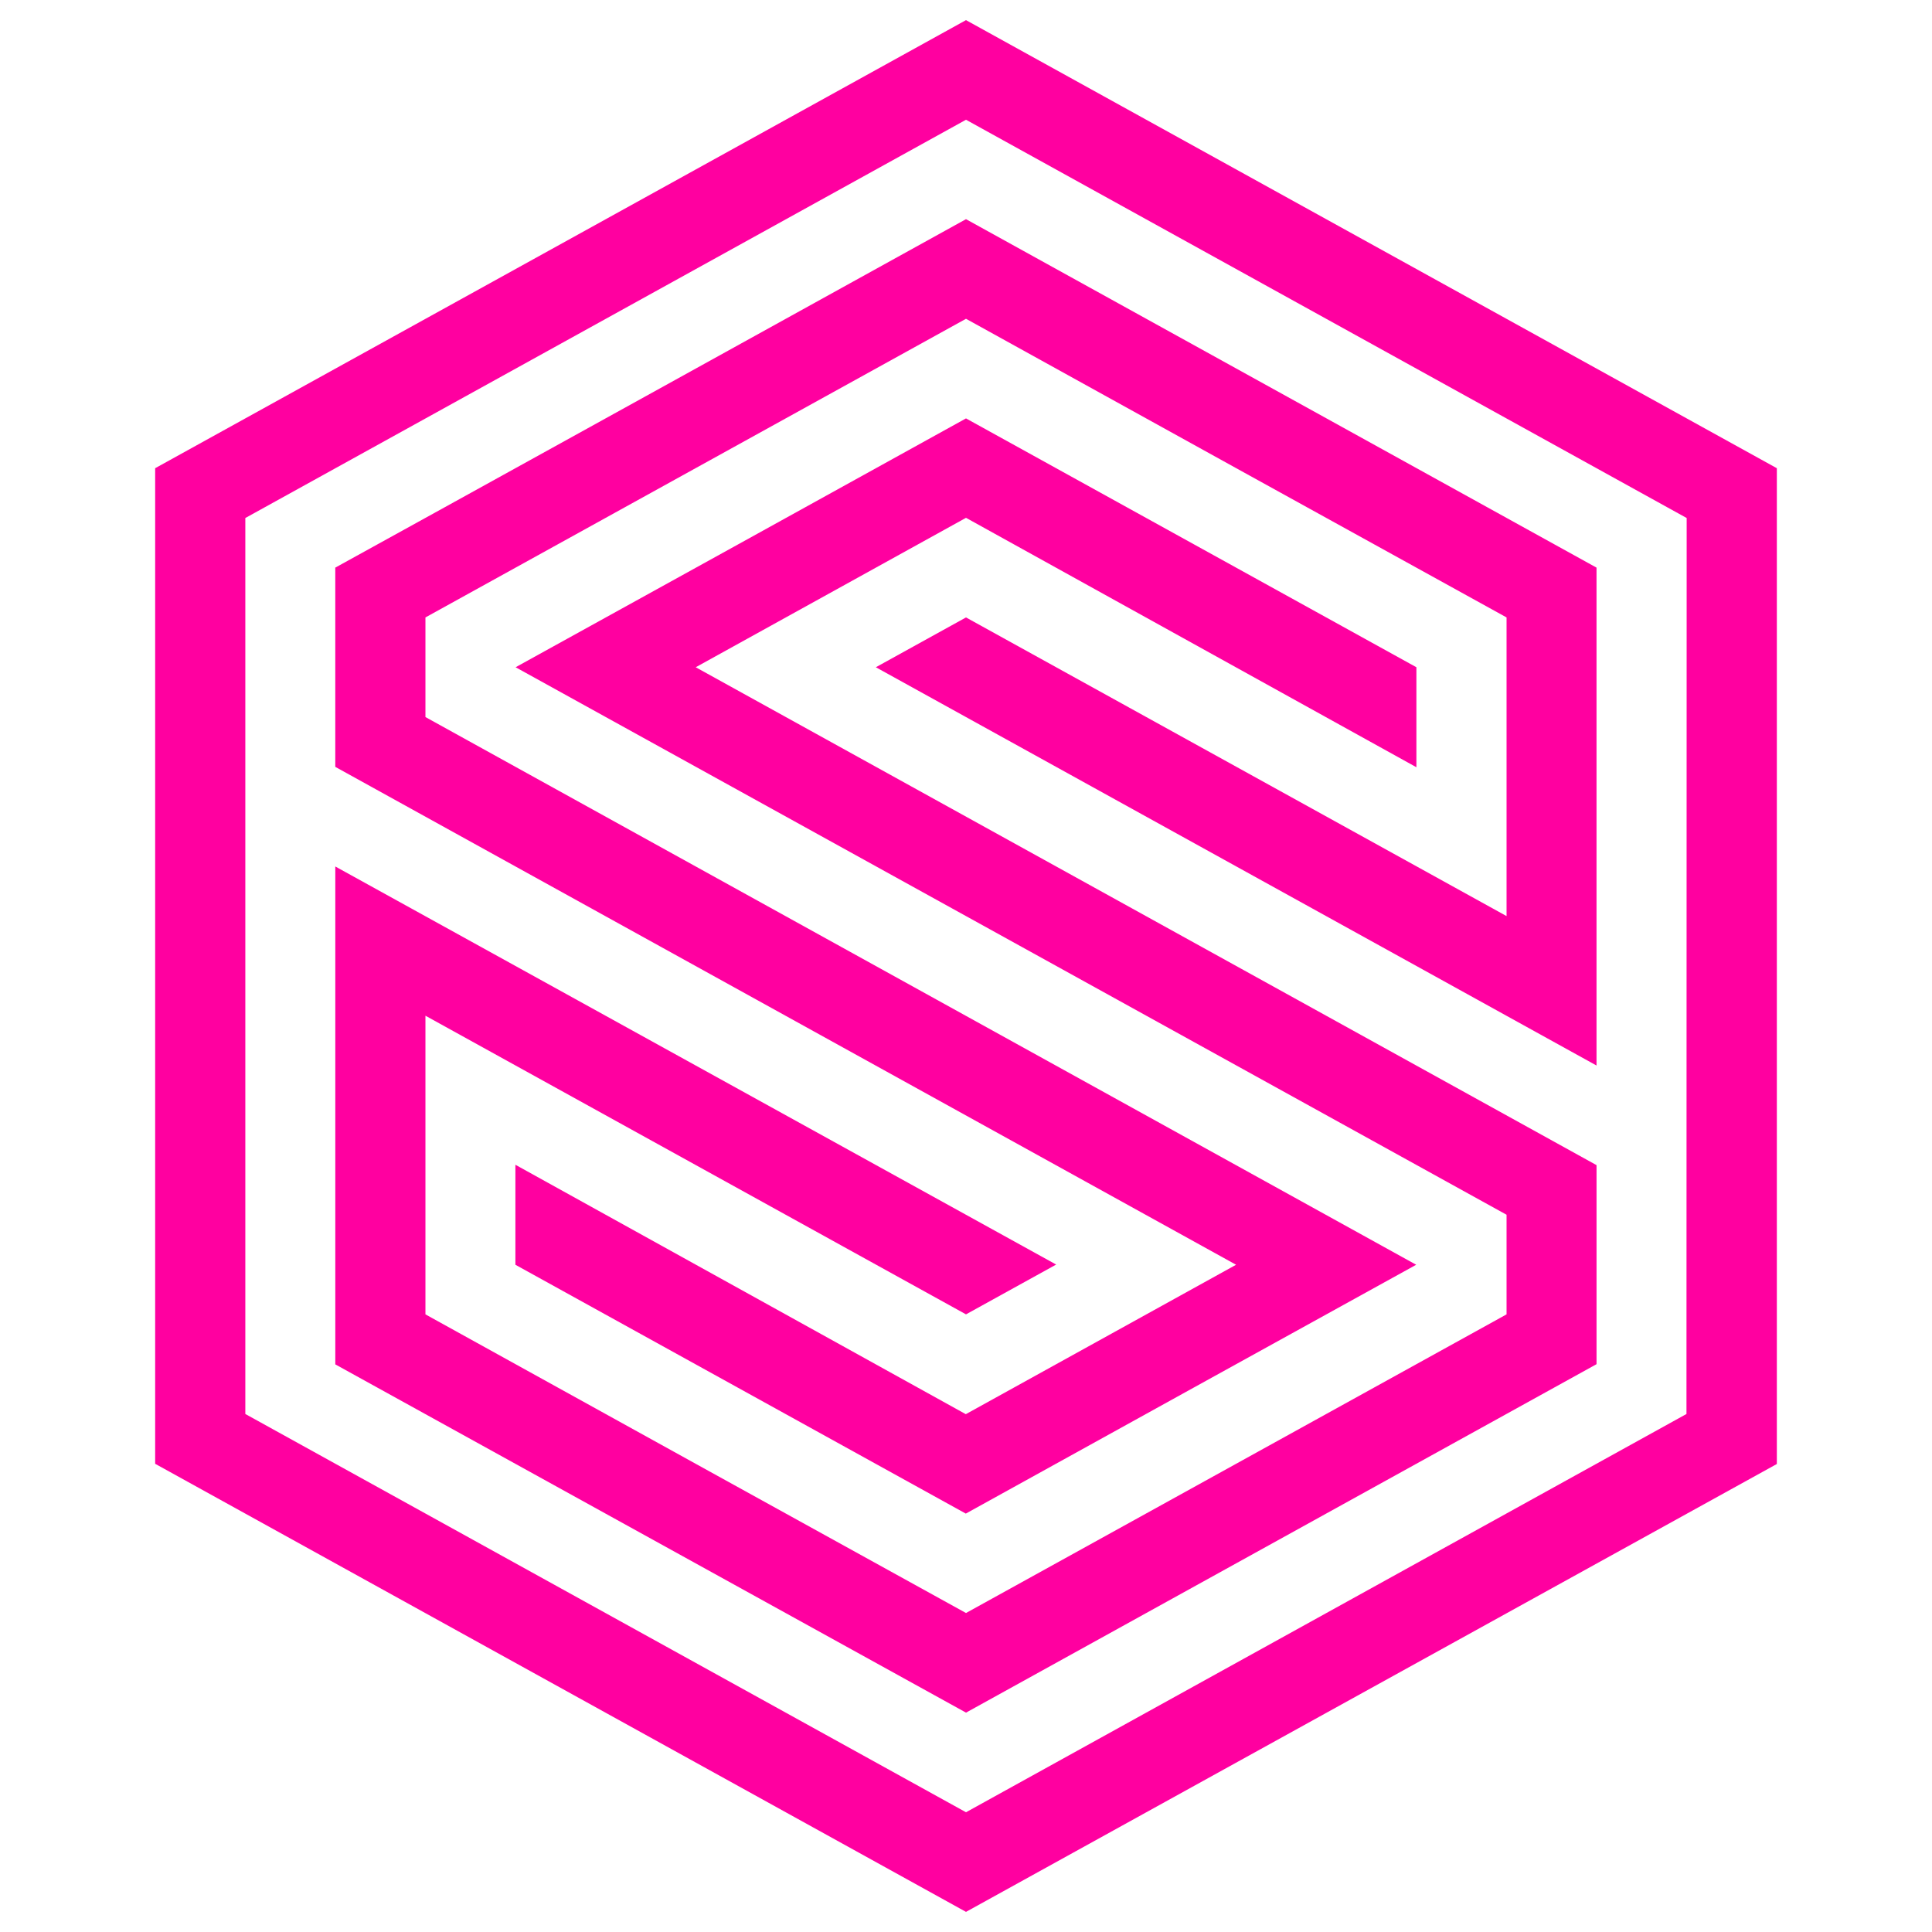
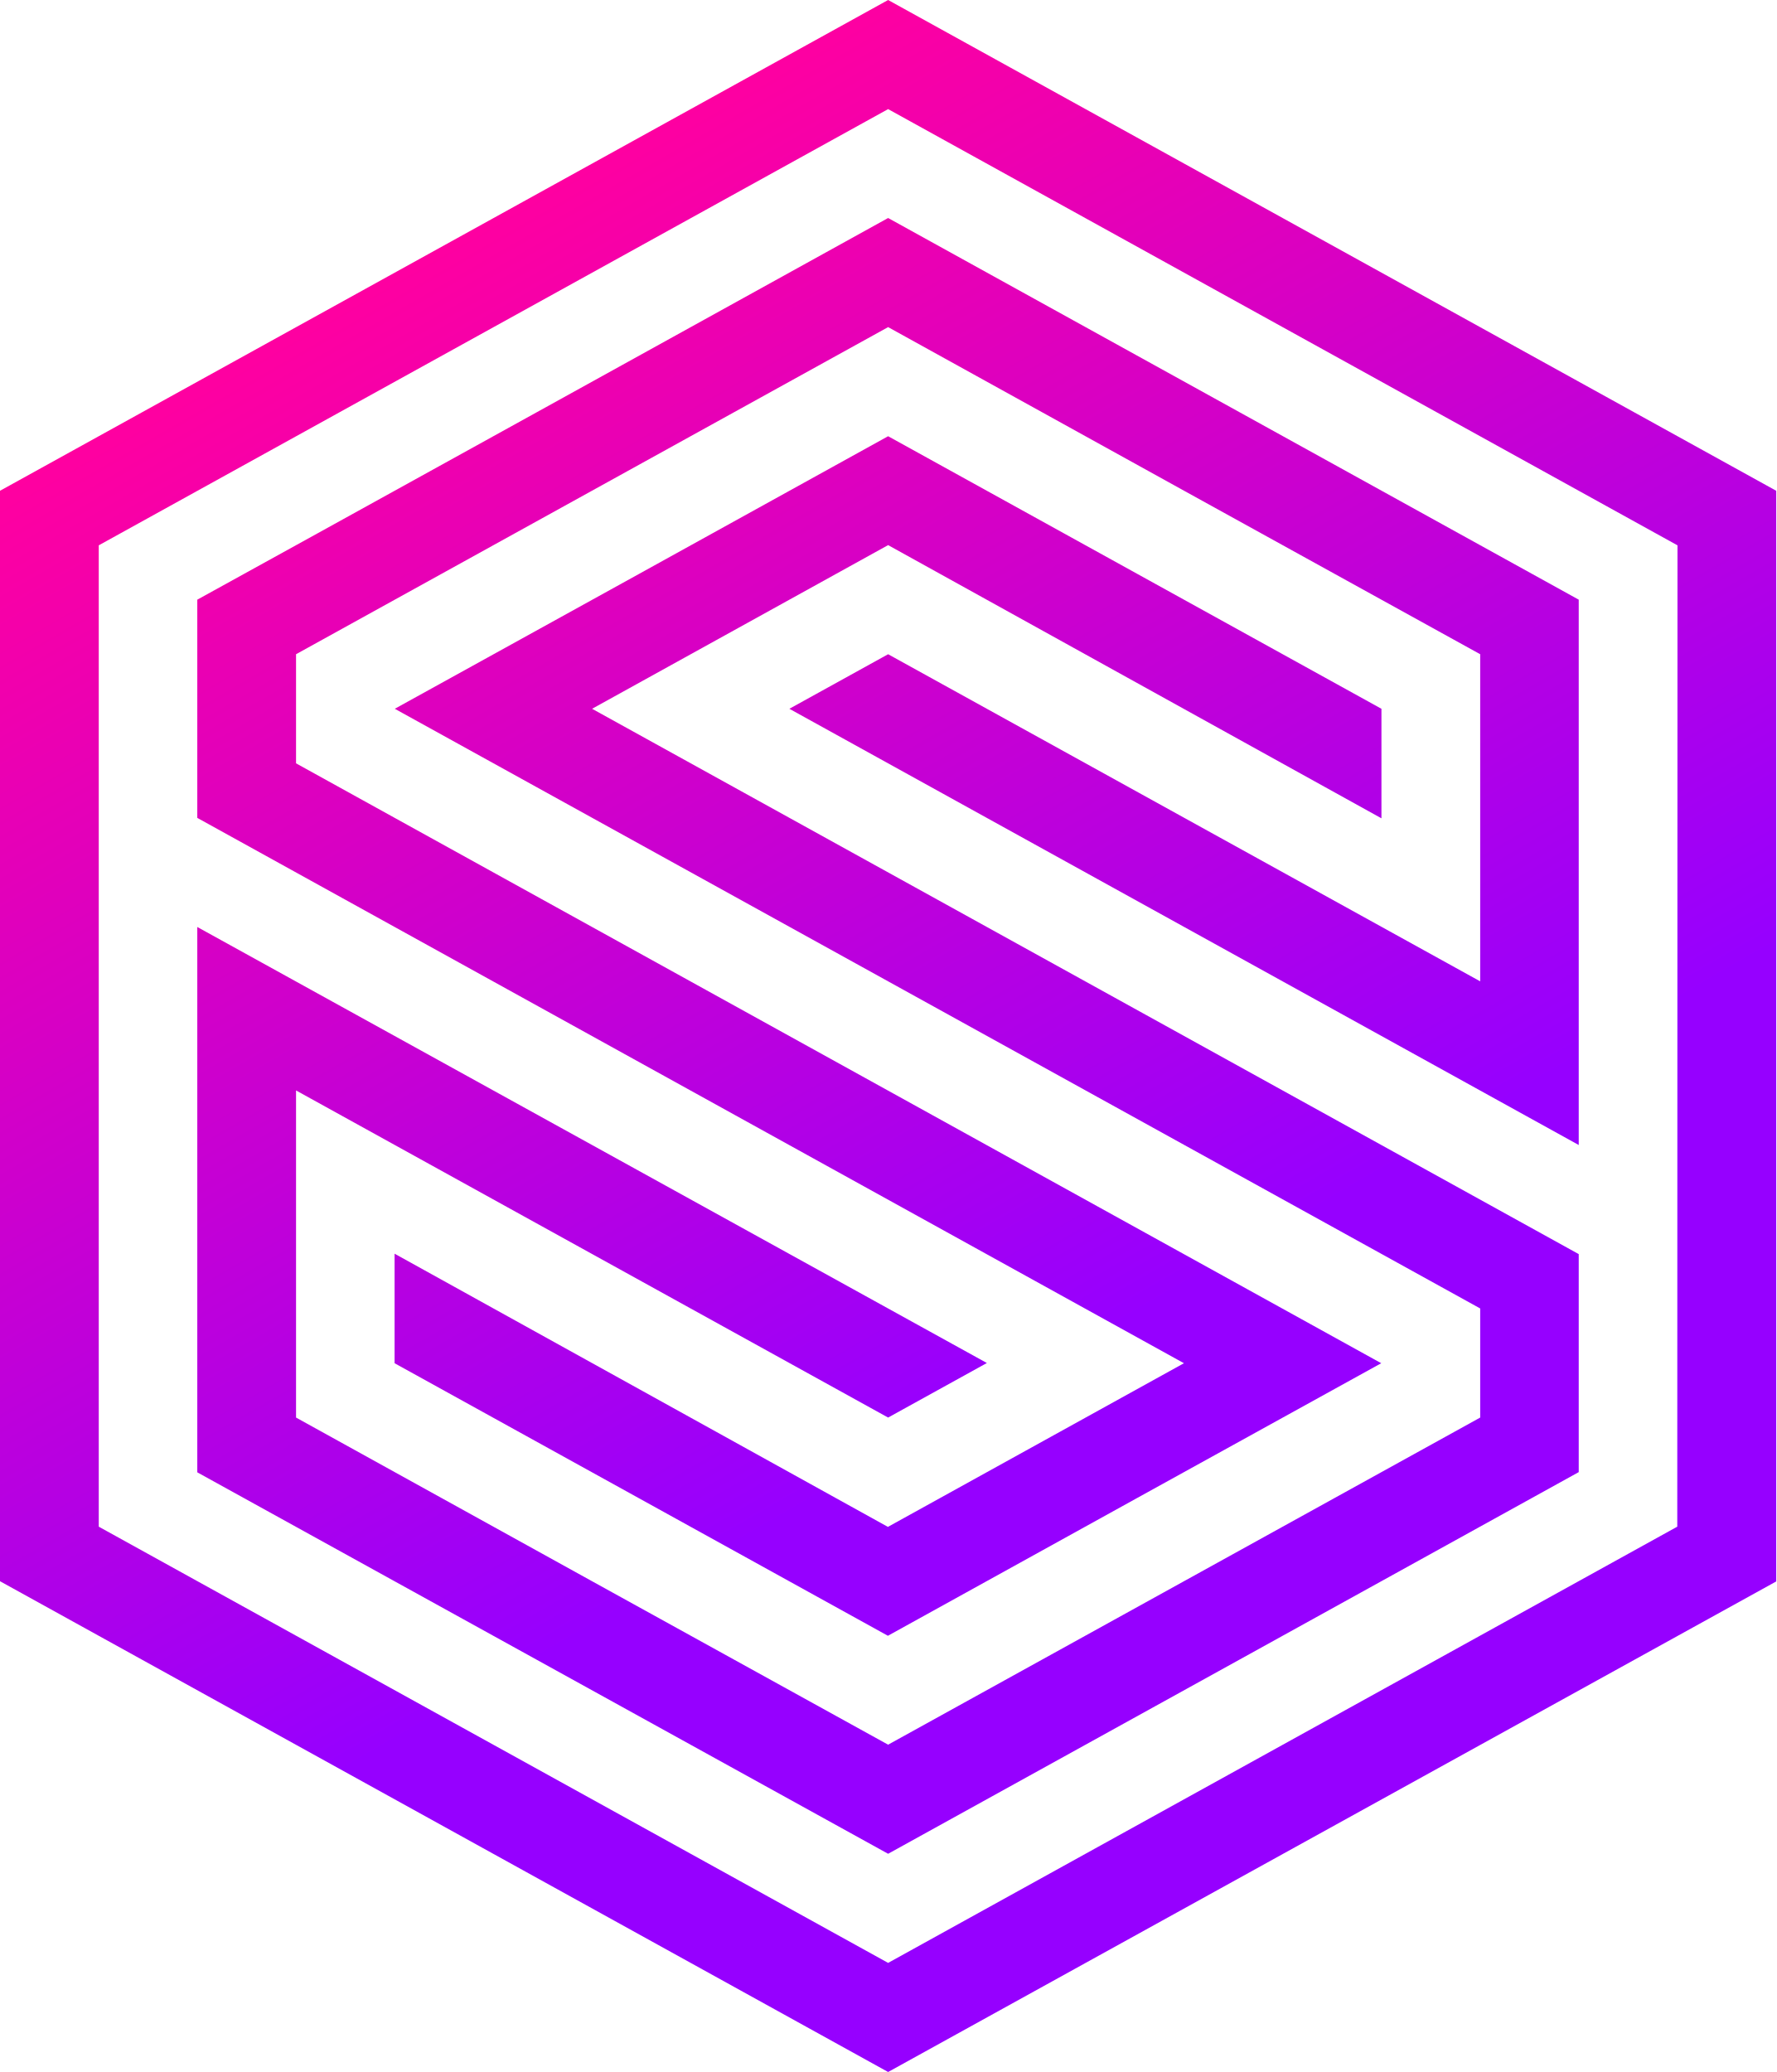
- <svg xmlns="http://www.w3.org/2000/svg" fill="none" viewBox="0 0 96 96" id="Surrealdb-Icon--Streamline-Svg-Logos" height="24" width="24">
-   <path fill="url(#a)" d="m48 25.73 22.38 12.394v-4.969L48 20.79c-3.329 1.842-19.416 10.734-22.38 12.365 2.753 1.525 31.666 17.497 49.24 27.205v4.95c-2.389 1.324-26.86 14.84-26.86 14.84-6.696-3.693-20.174-11.137-26.86-14.84V50.47l26.86 14.84 4.48-2.475-35.819-19.78v24.74l31.34 17.305c3.089-1.708 29.047-16.049 31.33-17.315V57.895L34.57 33.155l13.43-7.425Zm-31.34 2.475v9.9l44.76 24.74-13.43 7.425-22.38-12.394v4.969l22.38 12.365c3.329-1.842 19.416-10.734 22.38-12.365-2.753-1.525-31.656-17.497-49.23-27.215v-4.95c2.389-1.324 26.86-14.84 26.86-14.84 6.686 3.703 20.164 11.147 26.86 14.84v14.84L48 30.68l-4.48 2.475 35.81 19.79V28.205l-31.33-17.315c-3.099 1.717-29.047 16.058-31.34 17.315ZM48 1 7.71 23.265v49.47L48 95l40.29-22.255V23.265L48 1Zm35.8 69.26-35.8 19.79-35.81-19.79V25.74l35.81-19.79 35.81 19.79-.01 44.52Z" />
-   <defs>
-     <linearGradient id="a" x1="2509.46" x2="6390.92" y1="1101.27" y2="7824.16" gradientUnits="userSpaceOnUse">
-       <stop stop-color="#ff00a0" />
-       <stop offset="1" stop-color="#9600ff" />
-     </linearGradient>
-   </defs>
+ <svg xmlns="http://www.w3.org/2000/svg" version="1.1" id="SurrealDB" x="0px" y="0px" viewBox="0 0 840 979.9" style="enable-background:new 0 0 840 979.9;" xml:space="preserve">
+   <style type="text/css">
+ 	.st0{fill:url(#SVGID_1_);}
+ </style>
+   <linearGradient id="SVGID_1_" gradientUnits="userSpaceOnUse" x1="203.348" y1="498.697" x2="636.696" y2="1249.278" gradientTransform="matrix(1 0 0 1 0 -384)">
+     <stop offset="0" style="stop-color:#FF00A0" />
+     <stop offset="0.7" style="stop-color:#9600FF" />
+   </linearGradient>
+   <path class="st0" d="M746.6,593.1L280,335.2l140-77.4L653.3,387v-51.8L420,206.3c-34.7,19.2-202.4,111.9-233.3,128.9  c28.7,15.9,330.1,182.4,513.3,283.6v51.6c-24.9,13.8-280,154.7-280,154.7C350.2,786.6,209.7,709,140,670.4V515.7l280,154.7l0,0  l46.7-25.8L93.3,438.4v257.9L420,876.7c32.2-17.8,302.8-167.3,326.6-180.5l0,0V593.1L746.6,593.1z M420,0L0,232.1v515.7l420,232.1  l420-232V232.1L420,0z M793.2,722L793.2,722L420,928.3L46.7,722V257.9l0,0L420,51.6l373.3,206.3L793.2,722L793.2,722z M93.3,283.6  v103.2l466.6,257.9l-140,77.4L186.6,592.9v51.8l233.3,128.9c34.7-19.2,202.4-111.9,233.3-128.9C624.5,628.8,323.2,462.3,140,361  v-51.6c24.9-13.8,280-154.7,280-154.7c69.7,38.6,210.2,116.2,280,154.7v154.7L420,309.4l0,0l-46.7,25.8l373.3,206.3V283.6L420,103.1  C387.7,121,117.2,270.5,93.3,283.6z" />
</svg>
